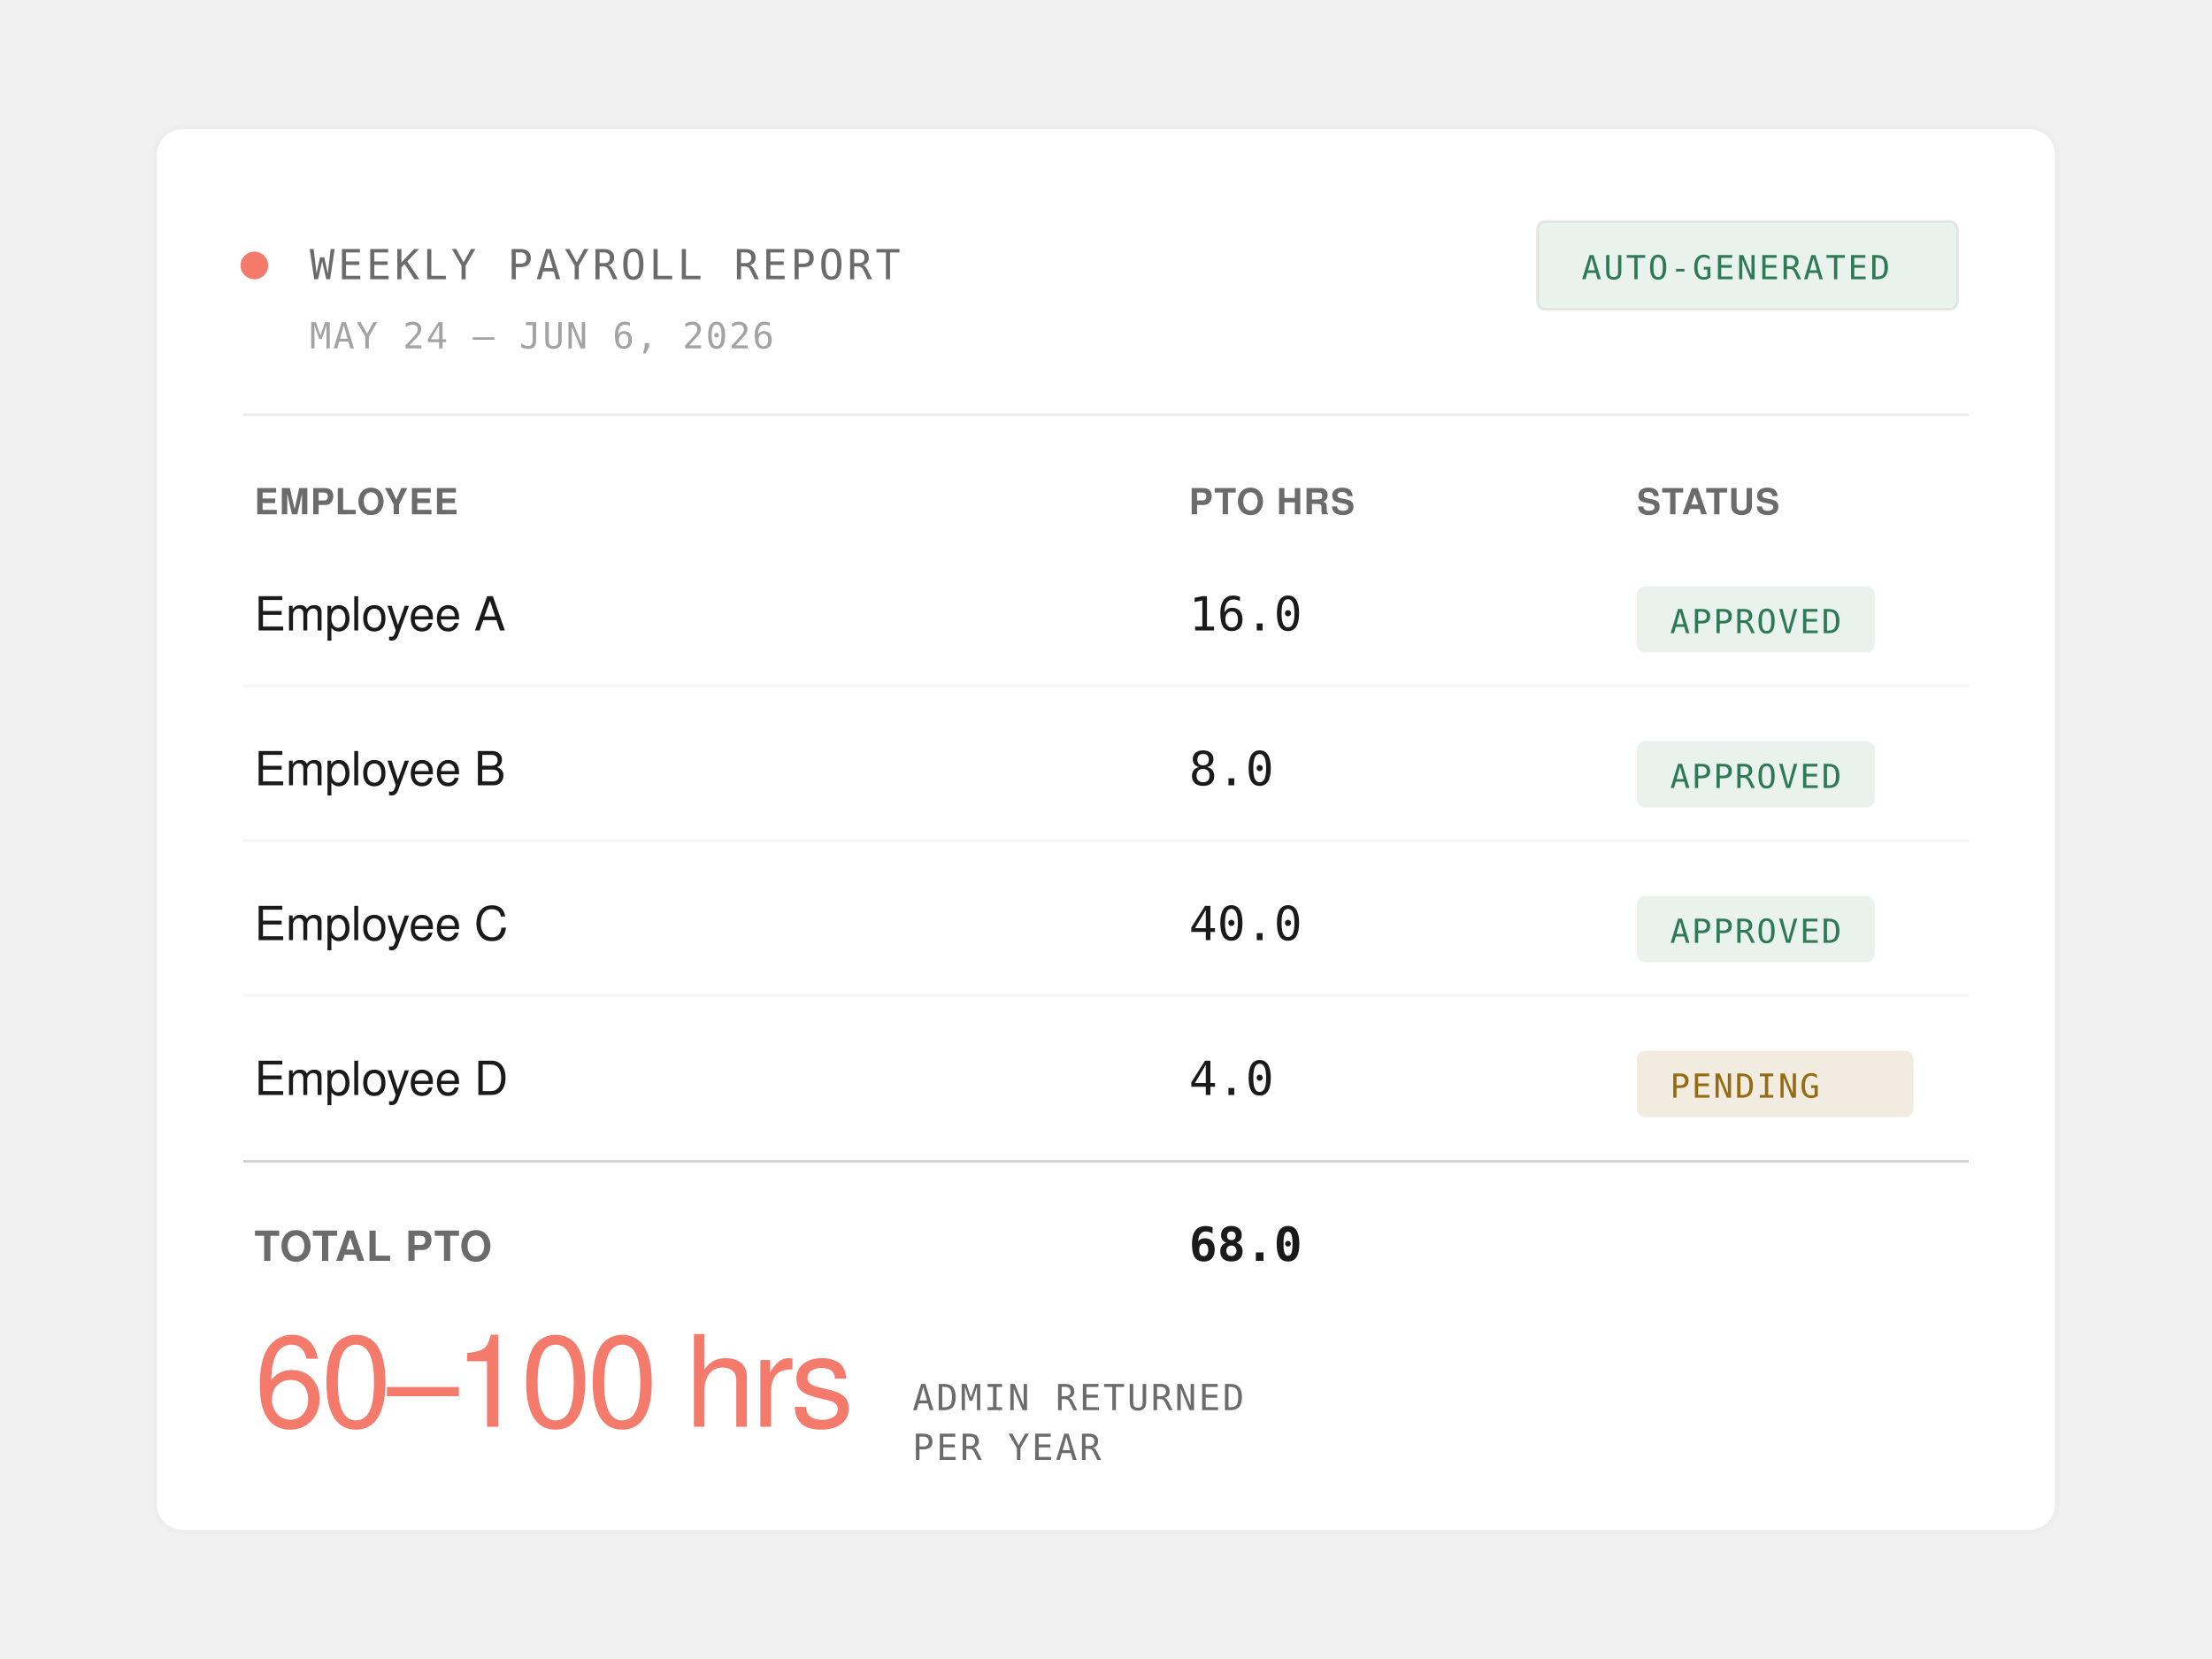
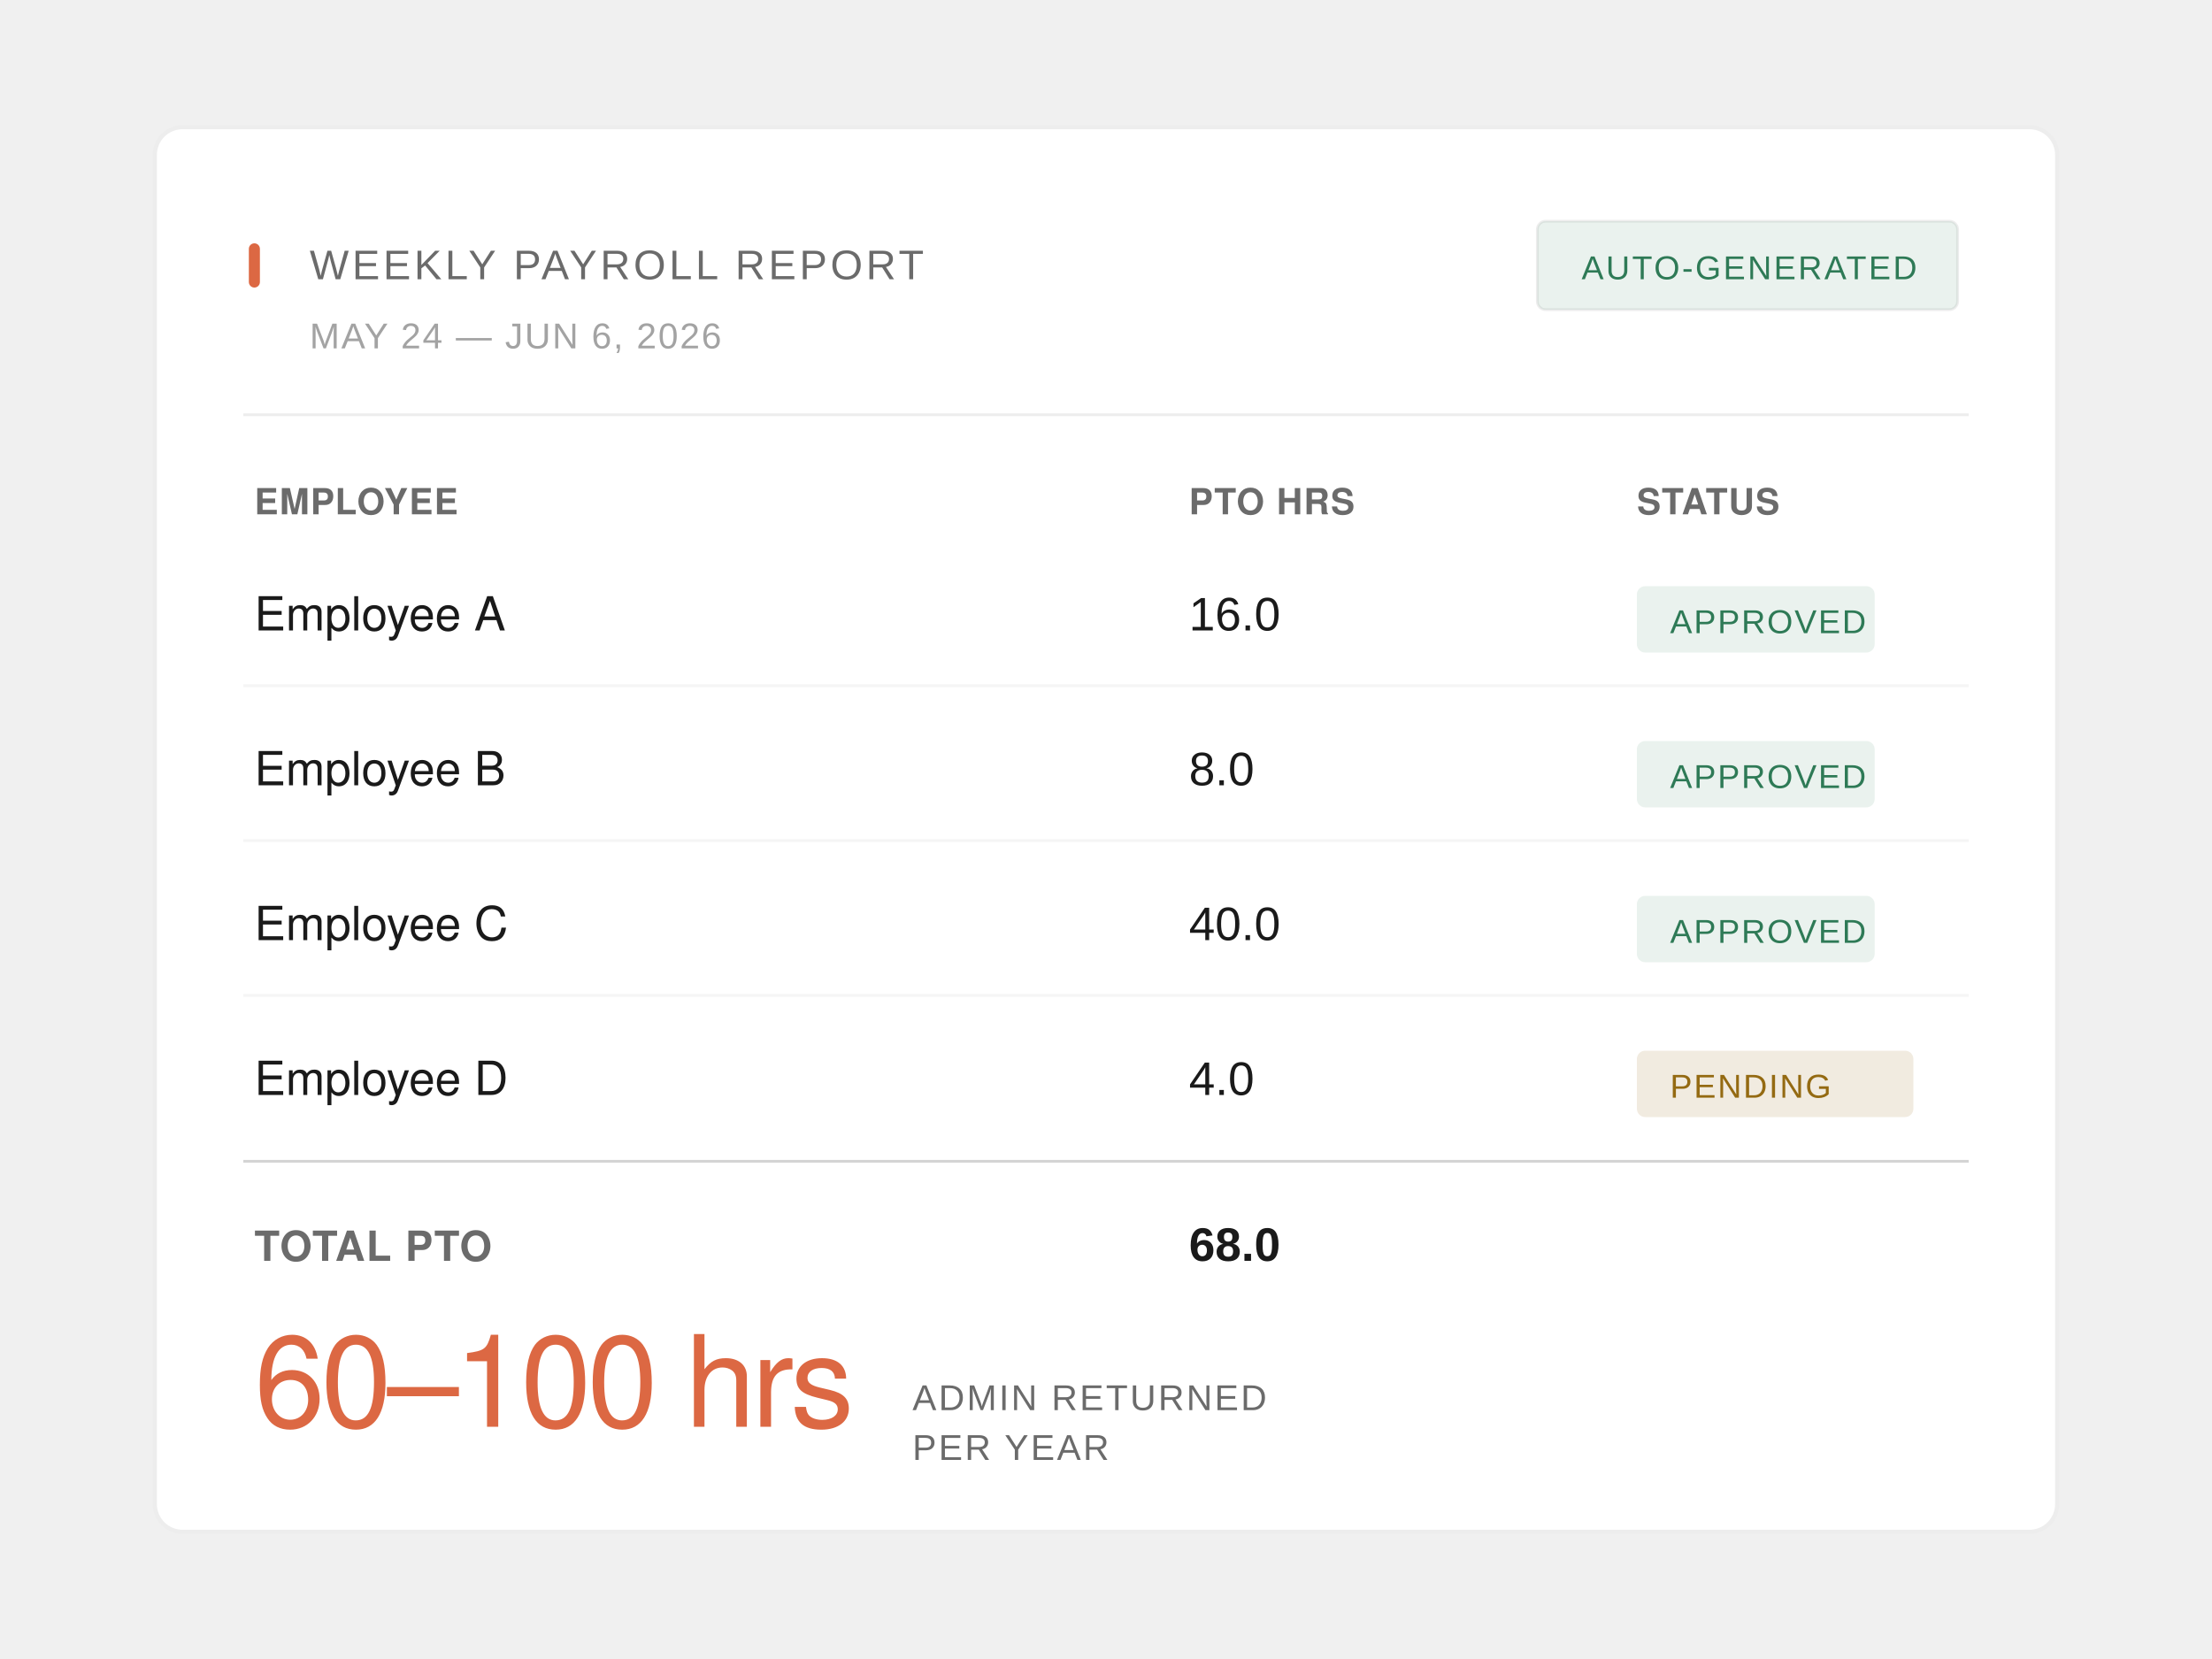
<svg xmlns="http://www.w3.org/2000/svg" viewBox="0 0 800 600" role="img" aria-label="Auto-generated payroll report from a custom PTO system">
  <defs>
    <style>
-       .mono { font-family: 'IBM Plex Mono', ui-monospace, monospace; }
+       .mono { font-family: 'Schibsted Grotesk', 'Inter Tight', 'Helvetica Neue', Arial, sans-serif; }
      .sans { font-family: 'Inter Tight', Helvetica, Arial, sans-serif; }
    </style>
  </defs>
  <rect x="56" y="46" width="688" height="508" rx="10" fill="#FFFFFF" stroke="#EDEDED" stroke-width="1.5" />
-   <circle cx="92" cy="96" r="5" fill="#F47B6B" />
+   <rect x="90" y="88" width="4" height="16" rx="2" fill="#DC6843" />
  <text x="112" y="101" class="mono" font-size="15" letter-spacing="1.2" fill="#6B6B6B">WEEKLY PAYROLL REPORT</text>
  <text x="112" y="126" class="mono" font-size="13" letter-spacing="0.6" fill="#A3A3A3">MAY 24 — JUN 6, 2026</text>
  <g>
    <rect x="556" y="80" width="152" height="32" rx="3" fill="#FFFFFF" stroke="#EDEDED" />
    <rect x="556" y="80" width="152" height="32" rx="3" fill="#2E7A56" fill-opacity="0.10" />
    <text x="572" y="101" class="mono" font-size="12" letter-spacing="0.8" fill="#2E7A56">AUTO-GENERATED</text>
  </g>
  <line x1="88" y1="150" x2="712" y2="150" stroke="#EDEDED" stroke-width="1" />
  <text x="92" y="186" class="sans" font-size="13" font-weight="600" letter-spacing="0.4" fill="#6B6B6B">EMPLOYEE</text>
  <text x="430" y="186" class="sans" font-size="13" font-weight="600" letter-spacing="0.4" fill="#6B6B6B">PTO HRS</text>
  <text x="592" y="186" class="sans" font-size="13" font-weight="600" letter-spacing="0.4" fill="#6B6B6B">STATUS</text>
  <g class="sans" font-size="17" fill="#1A1A1A">
    <text x="92" y="228">Employee A</text>
    <text x="430" y="228" class="mono" fill="#1A1A1A">16.0</text>
    <g>
      <rect x="592" y="212" width="86" height="24" rx="3" fill="#2E7A56" fill-opacity="0.10" />
      <text x="604" y="229" class="mono" font-size="12" letter-spacing="0.6" fill="#2E7A56">APPROVED</text>
    </g>
    <line x1="88" y1="248" x2="712" y2="248" stroke="#F5F5F5" stroke-width="1" />
    <text x="92" y="284">Employee B</text>
    <text x="430" y="284" class="mono" fill="#1A1A1A">8.0</text>
    <g>
      <rect x="592" y="268" width="86" height="24" rx="3" fill="#2E7A56" fill-opacity="0.10" />
      <text x="604" y="285" class="mono" font-size="12" letter-spacing="0.6" fill="#2E7A56">APPROVED</text>
    </g>
    <line x1="88" y1="304" x2="712" y2="304" stroke="#F5F5F5" stroke-width="1" />
    <text x="92" y="340">Employee C</text>
    <text x="430" y="340" class="mono" fill="#1A1A1A">40.0</text>
    <g>
      <rect x="592" y="324" width="86" height="24" rx="3" fill="#2E7A56" fill-opacity="0.10" />
      <text x="604" y="341" class="mono" font-size="12" letter-spacing="0.6" fill="#2E7A56">APPROVED</text>
    </g>
    <line x1="88" y1="360" x2="712" y2="360" stroke="#F5F5F5" stroke-width="1" />
    <text x="92" y="396">Employee D</text>
    <text x="430" y="396" class="mono" fill="#1A1A1A">4.0</text>
    <g>
      <rect x="592" y="380" width="100" height="24" rx="3" fill="#946A12" fill-opacity="0.13" />
      <text x="604" y="397" class="mono" font-size="12" letter-spacing="0.6" fill="#946A12">PENDING</text>
    </g>
  </g>
  <line x1="88" y1="420" x2="712" y2="420" stroke="#D4D4D4" stroke-width="1" />
  <text x="92" y="456" class="sans" font-size="15" font-weight="600" letter-spacing="0.4" fill="#6B6B6B">TOTAL PTO</text>
  <text x="430" y="456" class="mono" font-size="17" font-weight="600" fill="#1A1A1A">68.0</text>
-   <text x="92" y="516" class="sans" font-size="46" font-weight="500" letter-spacing="-1.5" fill="#F47B6B">60–100 hrs</text>
+   <text x="92" y="516" class="sans" font-size="46" font-weight="500" letter-spacing="-1.5" fill="#DC6843">60–100 hrs</text>
  <text x="330" y="510" class="mono" font-size="13" letter-spacing="0.8" fill="#6B6B6B">ADMIN RETURNED</text>
  <text x="330" y="528" class="mono" font-size="13" letter-spacing="0.8" fill="#6B6B6B">PER YEAR</text>
</svg>
